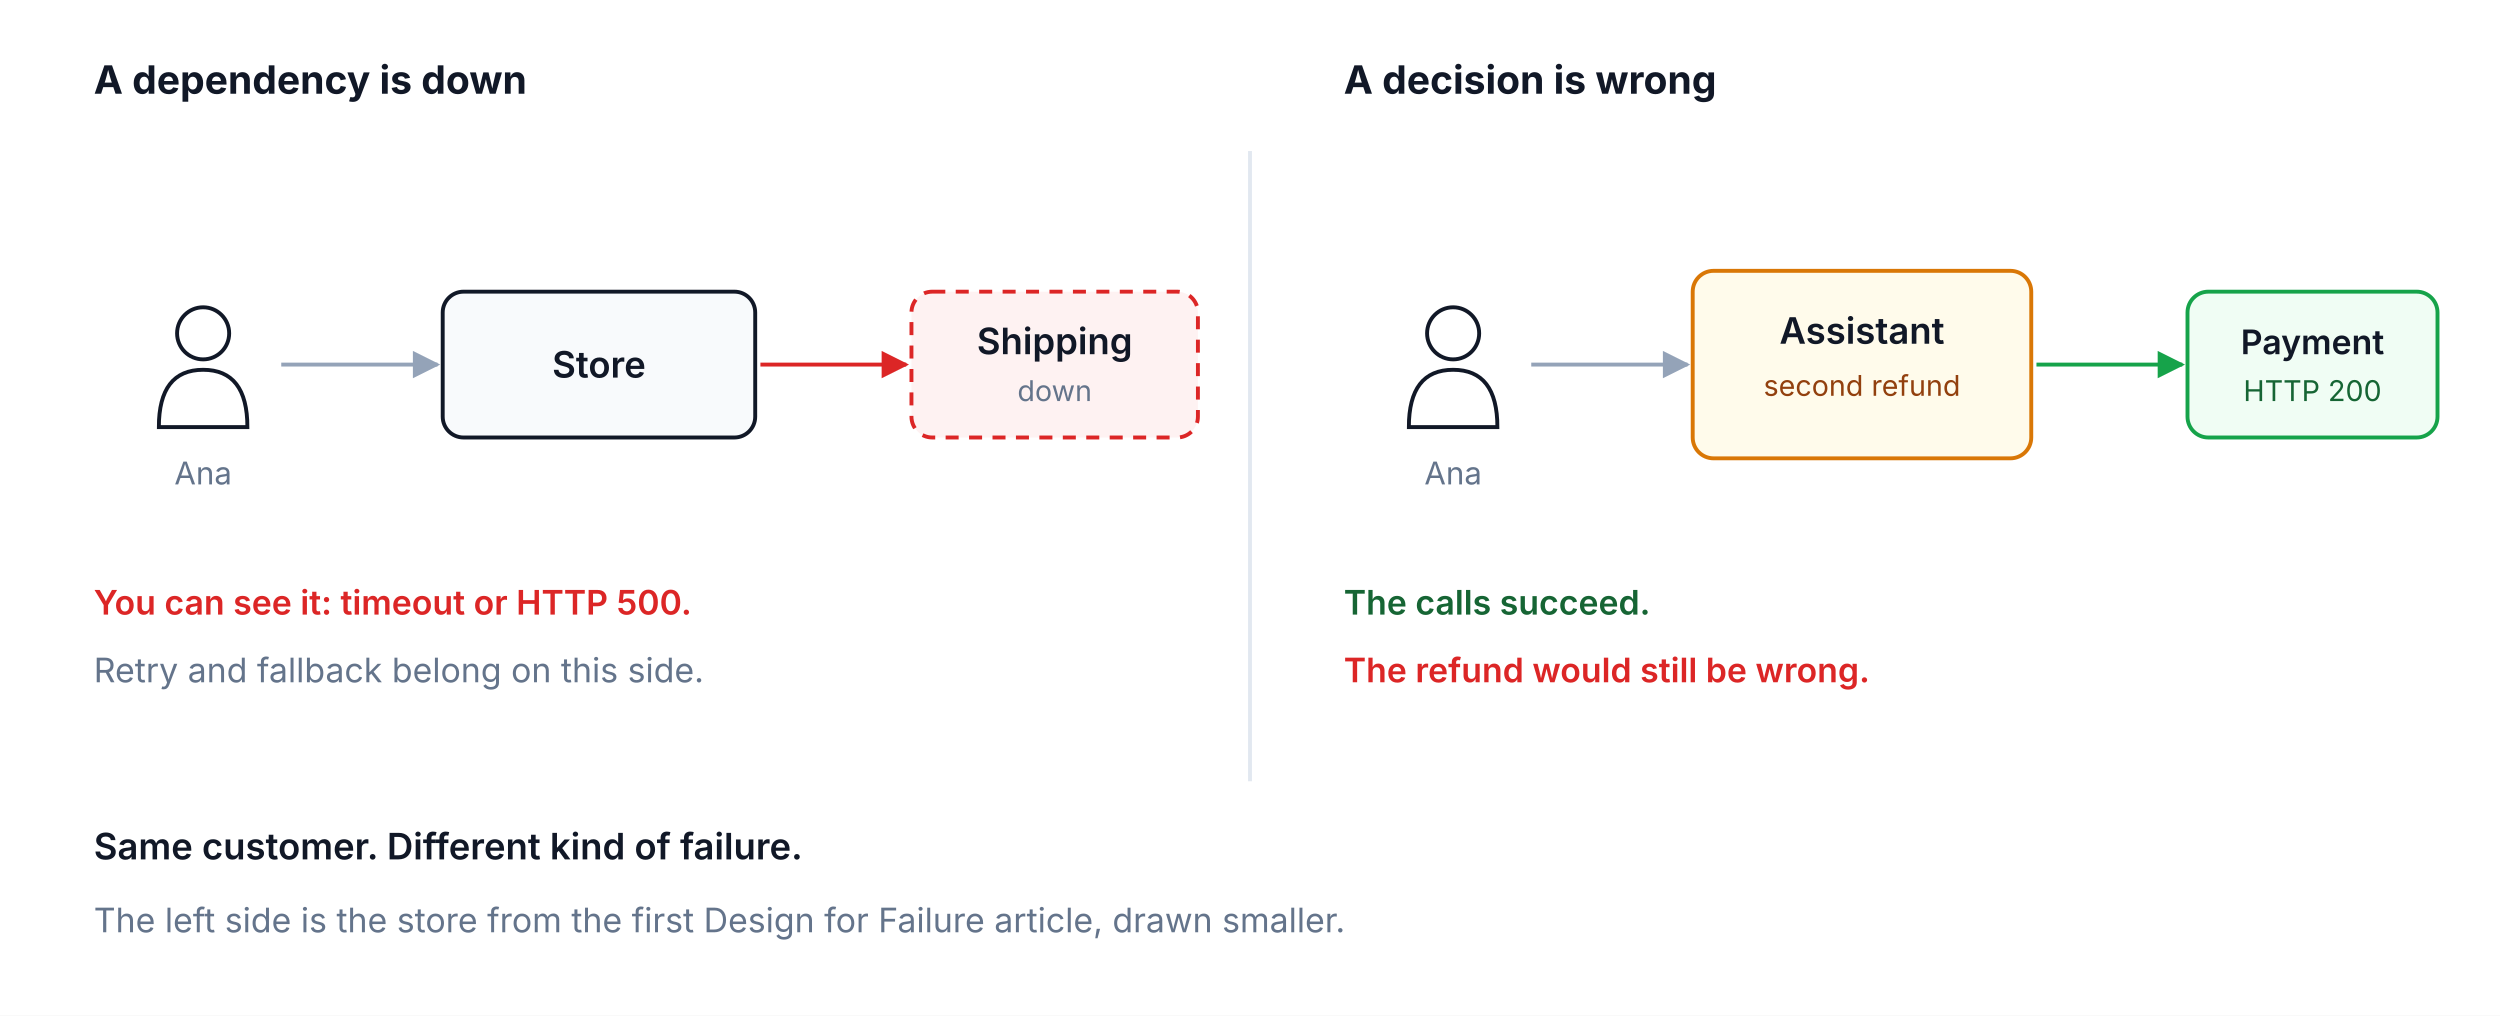
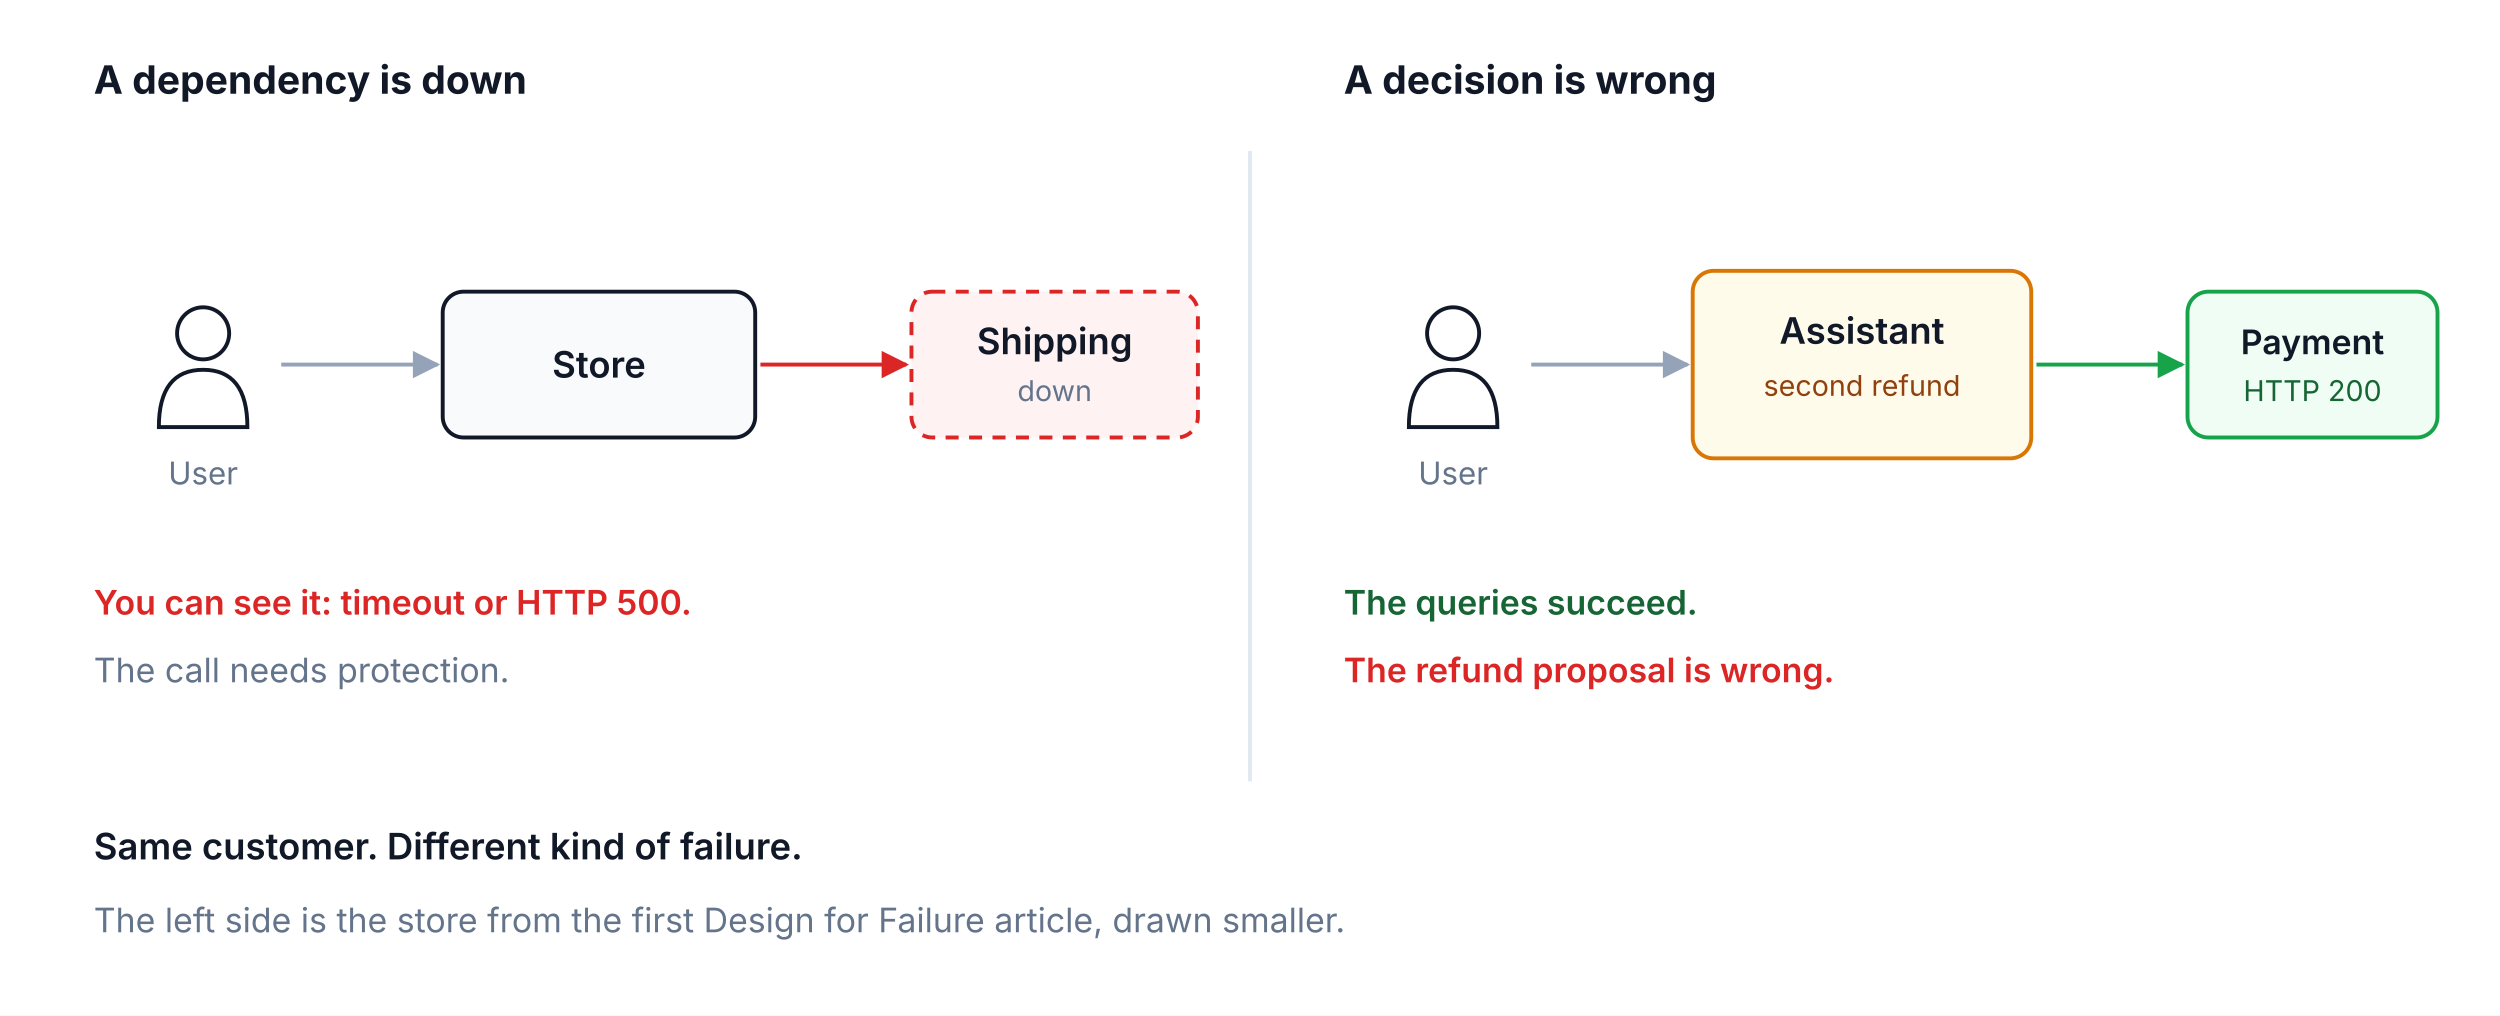
<svg xmlns="http://www.w3.org/2000/svg" viewBox="0 0 960 390" width="960" height="390" role="img" font-family="Inter, -apple-system, 'Segoe UI', Helvetica, Arial, sans-serif">
  <defs>
    <marker id="a" viewBox="0 0 10 10" refX="9" refY="5" markerWidth="7" markerHeight="7" orient="auto-start-reverse">
      <path d="M0,0 L10,5 L0,10 z" fill="#94a3b8" />
    </marker>
    <marker id="ar" viewBox="0 0 10 10" refX="9" refY="5" markerWidth="7" markerHeight="7" orient="auto-start-reverse">
      <path d="M0,0 L10,5 L0,10 z" fill="#dc2626" />
    </marker>
    <marker id="ag" viewBox="0 0 10 10" refX="9" refY="5" markerWidth="7" markerHeight="7" orient="auto-start-reverse">
      <path d="M0,0 L10,5 L0,10 z" fill="#16a34a" />
    </marker>
  </defs>
  <rect width="960" height="390" fill="#ffffff" />
  <text x="36" y="36" font-size="15" font-weight="700" fill="#111827">A dependency is down</text>
  <text x="516" y="36" font-size="15" font-weight="700" fill="#111827">A decision is wrong</text>
  <line x1="480" y1="58" x2="480" y2="300" stroke="#e2e8f0" stroke-width="1.5" />
  <circle cx="78" cy="128" r="10" fill="none" stroke="#111827" stroke-width="1.5" />
  <path d="M61,164 Q61,142 78,142 Q95,142 95,164 z" fill="none" stroke="#111827" stroke-width="1.5" />
-   <text x="78" y="186" text-anchor="middle" font-size="12" fill="#64748b">Ana</text>
+   <text x="78" y="186" text-anchor="middle" font-size="12" fill="#64748b">User</text>
  <line x1="108" y1="140" x2="168" y2="140" stroke="#94a3b8" stroke-width="1.5" marker-end="url(#a)" />
  <rect x="170" y="112" width="120" height="56" rx="8" fill="#f8fafc" stroke="#111827" stroke-width="1.5" />
  <text x="230" y="145" text-anchor="middle" font-size="14" font-weight="600" fill="#111827">Store</text>
  <line x1="292" y1="140" x2="348" y2="140" stroke="#dc2626" stroke-width="1.5" marker-end="url(#ar)" />
  <rect x="350" y="112" width="110" height="56" rx="8" fill="#fef2f2" stroke="#dc2626" stroke-width="1.5" stroke-dasharray="5 4" />
  <text x="405" y="136" text-anchor="middle" font-size="14" font-weight="600" fill="#111827">Shipping</text>
  <text x="405" y="154" text-anchor="middle" font-size="11" fill="#64748b">down</text>
  <text x="36" y="236" font-size="13" font-weight="600" fill="#dc2626">You can see it: timeout or HTTP 500.</text>
-   <text x="36" y="262" font-size="13" fill="#64748b">Retry and fallback belong on this side.</text>
+   <text x="36" y="262" font-size="13" fill="#64748b">The call needs protection.</text>
  <circle cx="558" cy="128" r="10" fill="none" stroke="#111827" stroke-width="1.5" />
  <path d="M541,164 Q541,142 558,142 Q575,142 575,164 z" fill="none" stroke="#111827" stroke-width="1.5" />
-   <text x="558" y="186" text-anchor="middle" font-size="12" fill="#64748b">Ana</text>
+   <text x="558" y="186" text-anchor="middle" font-size="12" fill="#64748b">User</text>
  <line x1="588" y1="140" x2="648" y2="140" stroke="#94a3b8" stroke-width="1.5" marker-end="url(#a)" />
  <rect x="650" y="104" width="130" height="72" rx="8" fill="#fffbeb" stroke="#d97706" stroke-width="1.5" />
  <text x="715" y="132" text-anchor="middle" font-size="14" font-weight="600" fill="#111827">Assistant</text>
  <text x="715" y="152" text-anchor="middle" font-size="11" fill="#92400e">second refund</text>
  <line x1="782" y1="140" x2="838" y2="140" stroke="#16a34a" stroke-width="1.5" marker-end="url(#ag)" />
  <rect x="840" y="112" width="96" height="56" rx="8" fill="#f0fdf4" stroke="#16a34a" stroke-width="1.5" />
  <text x="888" y="136" text-anchor="middle" font-size="13" font-weight="600" fill="#111827">Payment</text>
  <text x="888" y="154" text-anchor="middle" font-size="11" fill="#166534">HTTP 200</text>
-   <text x="516" y="236" font-size="13" font-weight="600" fill="#166534">The calls succeed.</text>
-   <text x="516" y="262" font-size="13" font-weight="600" fill="#dc2626">The refund would still be wrong.</text>
+   <text x="516" y="236" font-size="13" font-weight="600" fill="#166534">The queries succeed.</text>
+   <text x="516" y="262" font-size="13" font-weight="600" fill="#dc2626">The refund proposal is wrong.</text>
  <text x="36" y="330" font-size="14" font-weight="600" fill="#111827">Same customer. Different kind of failure.</text>
  <text x="36" y="358" font-size="13" fill="#64748b">The left side is the store from the first Design for Failure article, drawn smaller.</text>
</svg>
